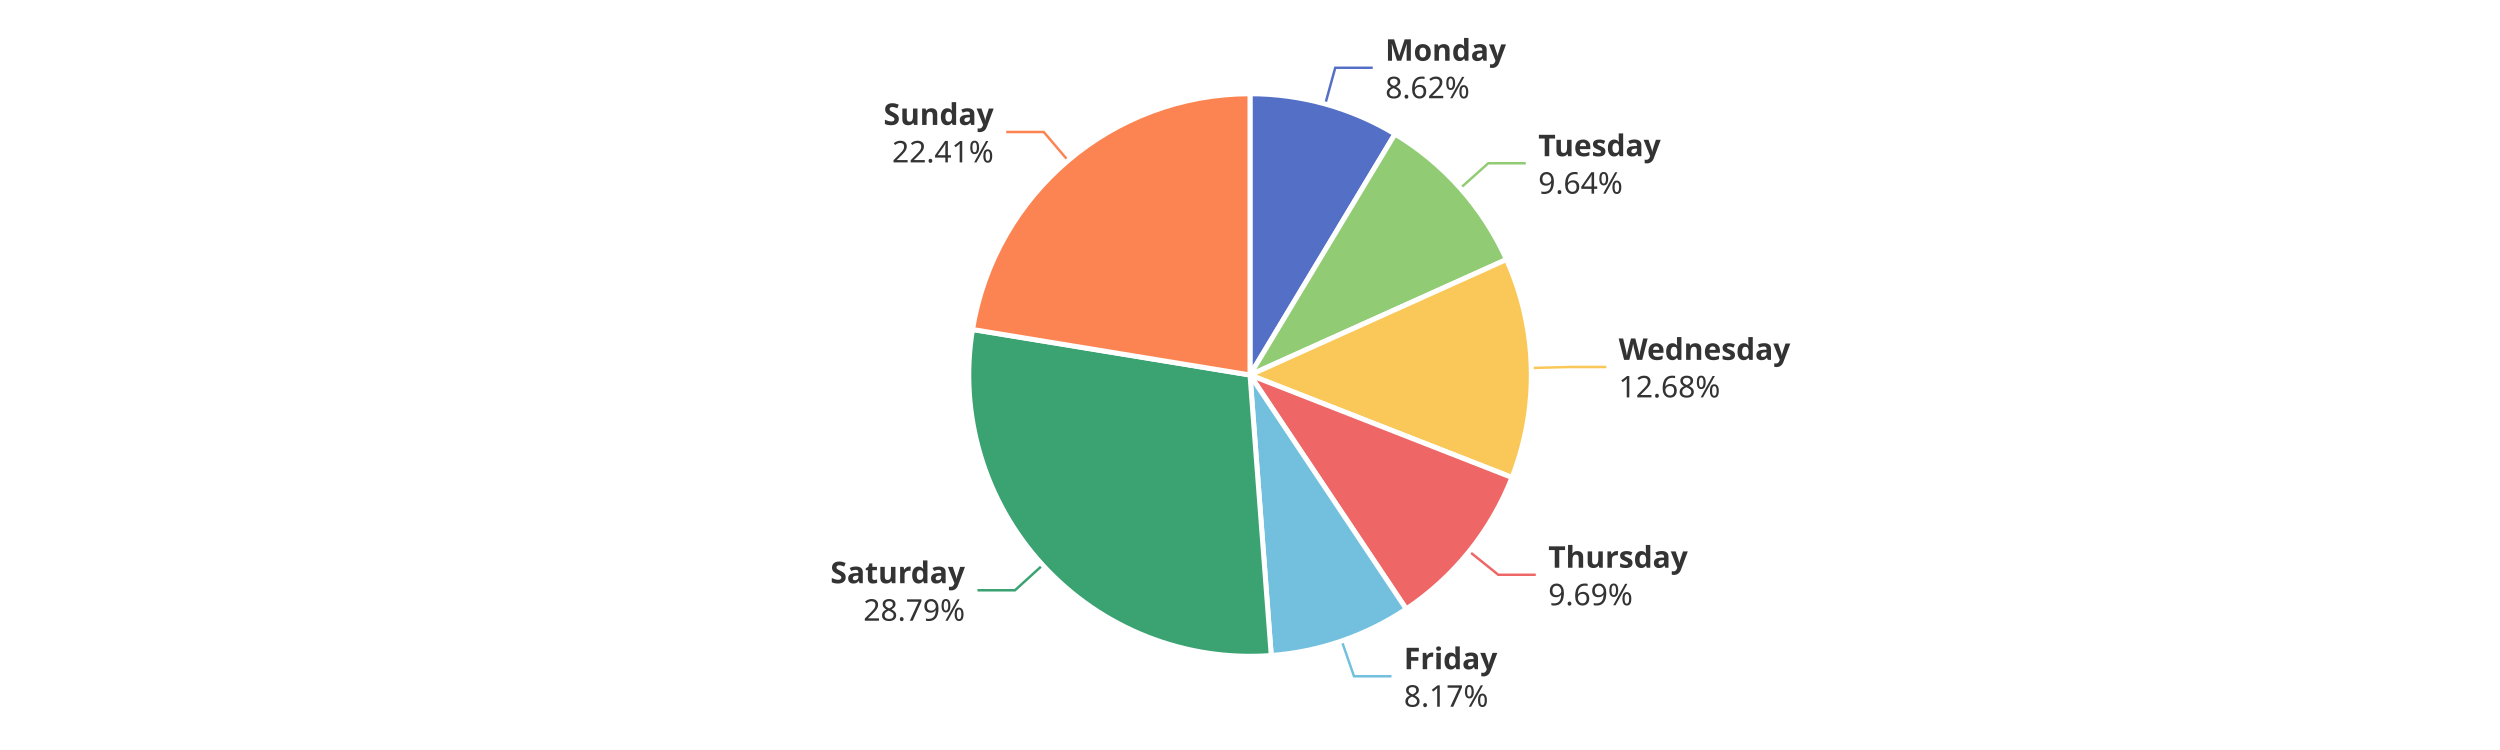
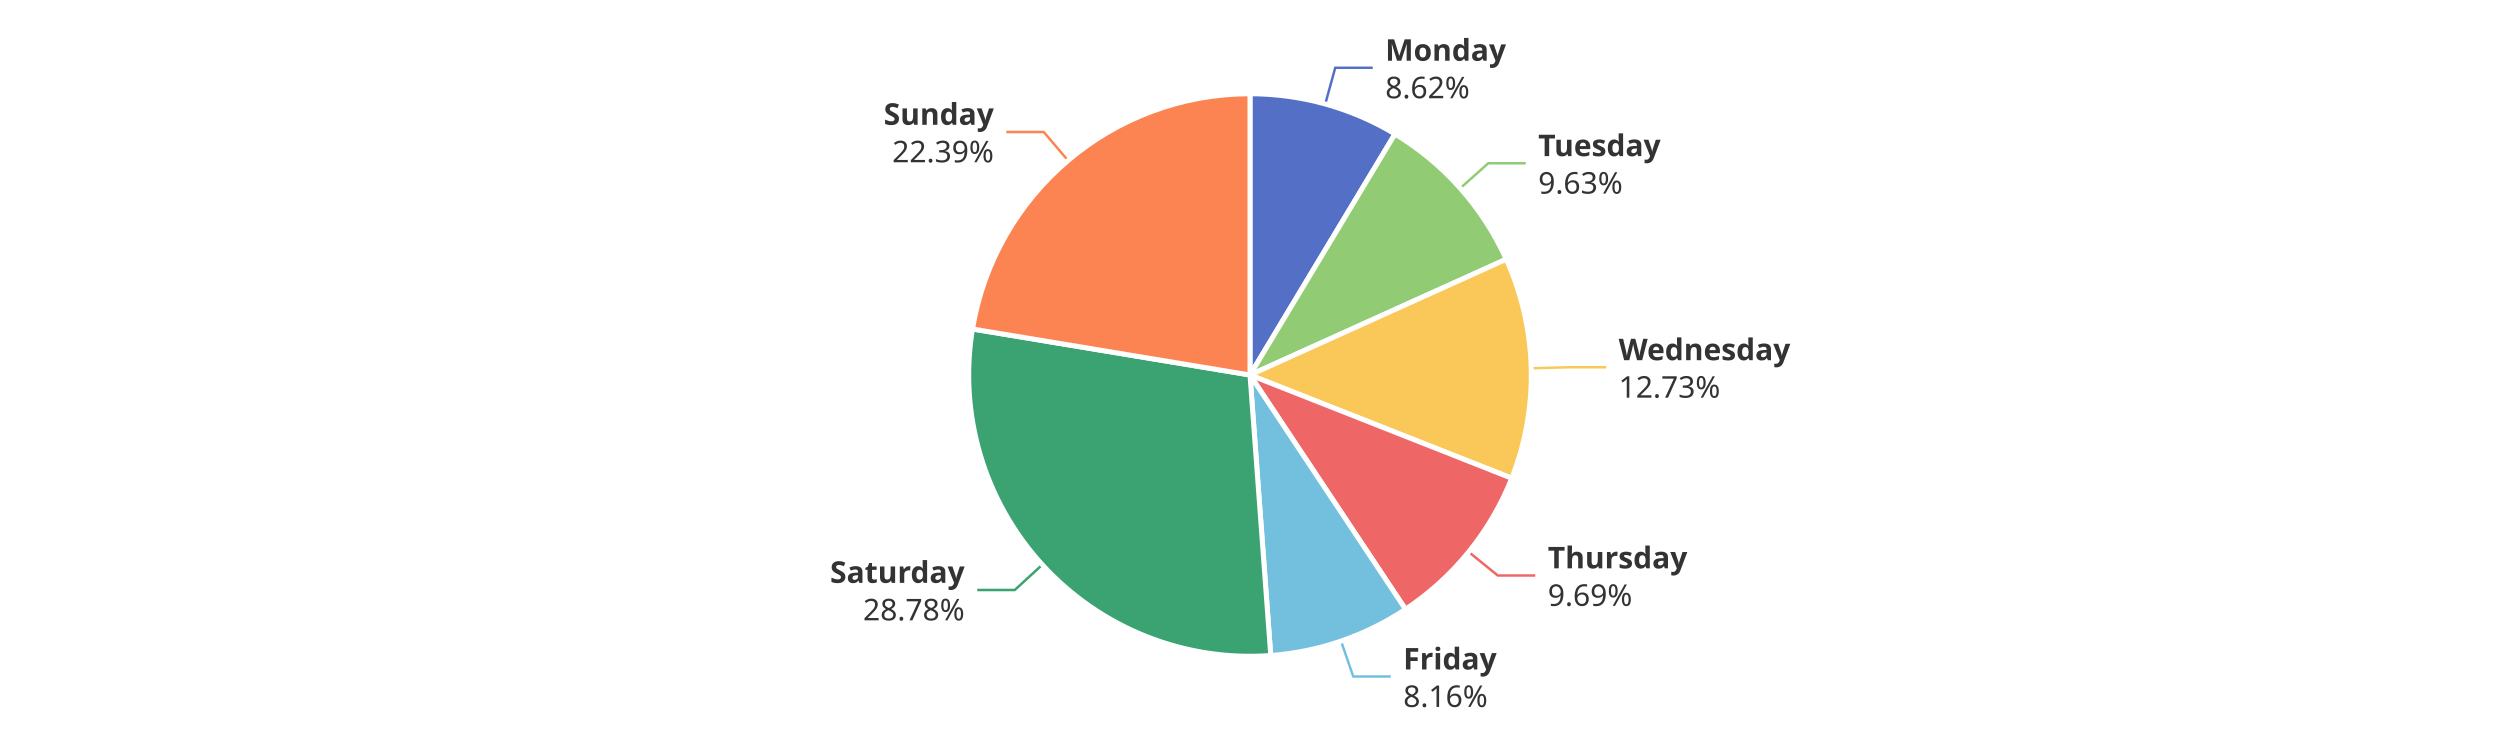
<svg xmlns="http://www.w3.org/2000/svg" width="1000" height="300" version="1.1" baseProfile="full" viewBox="0 0 1000 300">
  <rect width="1000" height="300" x="0" y="0" id="0" fill="#ffffff" />
  <polyline points="530.1 41.6 534.1 27.1 549.1 27.1" fill="none" stroke="#5470c6" />
  <polyline points="584.1 75.3 595.3 65.3 610.3 65.3" fill="none" stroke="#91cc75" />
-   <polyline points="612.5 147.2 627.5 146.8 642.5 146.8" fill="none" stroke="#fac858" />
-   <polyline points="587.6 220.5 599.3 229.9 614.3 229.9" fill="none" stroke="#ee6666" />
-   <polyline points="536.7 256.4 541.6 270.5 556.6 270.5" fill="none" stroke="#73c0de" />
-   <polyline points="417.1 226 406 236.1 391 236.1" fill="none" stroke="#3ba272" />
+   <polyline points="612.5 147.3 627.5 146.9 642.5 146.9" fill="none" stroke="#fac858" />
+   <polyline points="587.5 220.8 599.1 230.2 614.1 230.2" fill="none" stroke="#ee6666" />
+   <polyline points="536.4 256.4 541.3 270.6 556.3 270.6" fill="none" stroke="#73c0de" />
+   <polyline points="416.9 225.9 405.9 236 390.9 236" fill="none" stroke="#3ba272" />
  <polyline points="427.2 64.2 417.5 52.8 402.5 52.8" fill="none" stroke="#fc8452" />
  <path d="M500 37.5A112.5 112.5 0 0 1 558 53.6L500 150Z" fill="#5470c6" stroke="#fff" stroke-width="2" stroke-linejoin="round" />
-   <path d="M558 53.6A112.5 112.5 0 0 1 602.6 103.8L500 150Z" fill="#91cc75" stroke="#fff" stroke-width="2" stroke-linejoin="round" />
-   <path d="M602.6 103.8A112.5 112.5 0 0 1 604.8 191L500 150Z" fill="#fac858" stroke="#fff" stroke-width="2" stroke-linejoin="round" />
-   <path d="M604.8 191A112.5 112.5 0 0 1 562.5 243.6L500 150Z" fill="#ee6666" stroke="#fff" stroke-width="2" stroke-linejoin="round" />
-   <path d="M562.5 243.6A112.5 112.5 0 0 1 508.5 262.2L500 150Z" fill="#73c0de" stroke="#fff" stroke-width="2" stroke-linejoin="round" />
-   <path d="M508.5 262.2A112.5 112.5 0 0 1 389 131.8L500 150Z" fill="#3ba272" stroke="#fff" stroke-width="2" stroke-linejoin="round" />
-   <path d="M389 131.8A112.5 112.5 0 0 1 500 37.5L500 150Z" fill="#fc8452" stroke="#fff" stroke-width="2" stroke-linejoin="round" />
+   <path d="M558 53.6A112.5 112.5 0 0 1 602.5 103.7L500 150Z" fill="#91cc75" stroke="#fff" stroke-width="2" stroke-linejoin="round" />
+   <path d="M602.5 103.7A112.5 112.5 0 0 1 604.7 191.3L500 150Z" fill="#fac858" stroke="#fff" stroke-width="2" stroke-linejoin="round" />
+   <path d="M604.7 191.3A112.5 112.5 0 0 1 562.2 243.7L500 150Z" fill="#ee6666" stroke="#fff" stroke-width="2" stroke-linejoin="round" />
+   <path d="M562.2 243.7A112.5 112.5 0 0 1 508.3 262.2L500 150Z" fill="#73c0de" stroke="#fff" stroke-width="2" stroke-linejoin="round" />
+   <path d="M508.3 262.2A112.5 112.5 0 0 1 389 131.6L500 150Z" fill="#3ba272" stroke="#fff" stroke-width="2" stroke-linejoin="round" />
+   <path d="M389 131.6A112.5 112.5 0 0 1 500 37.5L500 150Z" fill="#fc8452" stroke="#fff" stroke-width="2" stroke-linejoin="round" />
  <path d="M0 -15l42.8 0l0 30l-42.8 0Z" transform="translate(554.1072 27.1466)" fill="none" />
  <text dominant-baseline="central" text-anchor="start" style="font-size:12px;font-family:sans-serif;font-weight:bold;" y="-7.5" transform="translate(554.1072 27.1466)" fill="#333" stroke="rgb(255,255,255)" stroke-width="2" paint-order="stroke" stroke-miterlimit="2">Monday</text>
  <text dominant-baseline="central" text-anchor="start" style="font-size:12px;font-family:sans-serif;" y="7.5" transform="translate(554.1072 27.1466)" fill="#333" stroke="rgb(255,255,255)" stroke-width="2" paint-order="stroke" stroke-miterlimit="2">8.62%</text>
-   <path d="M0 -15l46.2 0l0 30l-46.2 0Z" transform="translate(615.3206 65.3228)" fill="none" />
-   <text dominant-baseline="central" text-anchor="start" style="font-size:12px;font-family:sans-serif;font-weight:bold;" y="-7.5" transform="translate(615.3206 65.3228)" fill="#333" stroke="rgb(255,255,255)" stroke-width="2" paint-order="stroke" stroke-miterlimit="2">Tuesday</text>
-   <text dominant-baseline="central" text-anchor="start" style="font-size:12px;font-family:sans-serif;" y="7.5" transform="translate(615.3206 65.3228)" fill="#333" stroke="rgb(255,255,255)" stroke-width="2" paint-order="stroke" stroke-miterlimit="2">9.64%</text>
-   <path d="M0 -15l63.6 0l0 30l-63.6 0Z" transform="translate(647.4597 146.7959)" fill="none" />
-   <text dominant-baseline="central" text-anchor="start" style="font-size:12px;font-family:sans-serif;font-weight:bold;" y="-7.5" transform="translate(647.4597 146.7959)" fill="#333" stroke="rgb(255,255,255)" stroke-width="2" paint-order="stroke" stroke-miterlimit="2">Wednesday</text>
-   <text dominant-baseline="central" text-anchor="start" style="font-size:12px;font-family:sans-serif;" y="7.5" transform="translate(647.4597 146.7959)" fill="#333" stroke="rgb(255,255,255)" stroke-width="2" paint-order="stroke" stroke-miterlimit="2">12.68%</text>
-   <path d="M0 -15l50.2 0l0 30l-50.2 0Z" transform="translate(619.3293 229.9371)" fill="none" />
-   <text dominant-baseline="central" text-anchor="start" style="font-size:12px;font-family:sans-serif;font-weight:bold;" y="-7.5" transform="translate(619.3293 229.9371)" fill="#333" stroke="rgb(255,255,255)" stroke-width="2" paint-order="stroke" stroke-miterlimit="2">Thursday</text>
-   <text dominant-baseline="central" text-anchor="start" style="font-size:12px;font-family:sans-serif;" y="7.5" transform="translate(619.3293 229.9371)" fill="#333" stroke="rgb(255,255,255)" stroke-width="2" paint-order="stroke" stroke-miterlimit="2">9.69%</text>
-   <path d="M0 -15l34.2 0l0 30l-34.2 0Z" transform="translate(561.5646 270.5348)" fill="none" />
-   <text dominant-baseline="central" text-anchor="start" style="font-size:12px;font-family:sans-serif;font-weight:bold;" y="-7.5" transform="translate(561.5646 270.5348)" fill="#333" stroke="rgb(255,255,255)" stroke-width="2" paint-order="stroke" stroke-miterlimit="2">Friday</text>
-   <text dominant-baseline="central" text-anchor="start" style="font-size:12px;font-family:sans-serif;" y="7.5" transform="translate(561.5646 270.5348)" fill="#333" stroke="rgb(255,255,255)" stroke-width="2" paint-order="stroke" stroke-miterlimit="2">8.17%</text>
-   <path d="M-48.2 -15l48.2 0l0 30l-48.2 0Z" transform="translate(385.9941 236.1345)" fill="none" />
-   <text dominant-baseline="central" text-anchor="end" style="font-size:12px;font-family:sans-serif;font-weight:bold;" y="-7.5" transform="translate(385.9941 236.1345)" fill="#333" stroke="rgb(255,255,255)" stroke-width="2" paint-order="stroke" stroke-miterlimit="2">Saturday</text>
-   <text dominant-baseline="central" text-anchor="end" style="font-size:12px;font-family:sans-serif;" y="7.5" transform="translate(385.9941 236.1345)" fill="#333" stroke="rgb(255,255,255)" stroke-width="2" paint-order="stroke" stroke-miterlimit="2">28.79%</text>
-   <path d="M-40.9 -15l40.9 0l0 30l-40.9 0Z" transform="translate(397.4698 52.8145)" fill="none" />
-   <text dominant-baseline="central" text-anchor="end" style="font-size:12px;font-family:sans-serif;font-weight:bold;" y="-7.5" transform="translate(397.4698 52.8145)" fill="#333" stroke="rgb(255,255,255)" stroke-width="2" paint-order="stroke" stroke-miterlimit="2">Sunday</text>
-   <text dominant-baseline="central" text-anchor="end" style="font-size:12px;font-family:sans-serif;" y="7.5" transform="translate(397.4698 52.8145)" fill="#333" stroke="rgb(255,255,255)" stroke-width="2" paint-order="stroke" stroke-miterlimit="2">22.41%</text>
+   <path d="M0 -15l46.2 0l0 30l-46.2 0Z" transform="translate(615.294 65.2928)" fill="none" />
+   <text dominant-baseline="central" text-anchor="start" style="font-size:12px;font-family:sans-serif;font-weight:bold;" y="-7.5" transform="translate(615.294 65.2928)" fill="#333" stroke="rgb(255,255,255)" stroke-width="2" paint-order="stroke" stroke-miterlimit="2">Tuesday</text>
+   <text dominant-baseline="central" text-anchor="start" style="font-size:12px;font-family:sans-serif;" y="7.5" transform="translate(615.294 65.2928)" fill="#333" stroke="rgb(255,255,255)" stroke-width="2" paint-order="stroke" stroke-miterlimit="2">9.63%</text>
+   <path d="M0 -15l63.6 0l0 30l-63.6 0Z" transform="translate(647.4627 146.916)" fill="none" />
+   <text dominant-baseline="central" text-anchor="start" style="font-size:12px;font-family:sans-serif;font-weight:bold;" y="-7.5" transform="translate(647.4627 146.916)" fill="#333" stroke="rgb(255,255,255)" stroke-width="2" paint-order="stroke" stroke-miterlimit="2">Wednesday</text>
+   <text dominant-baseline="central" text-anchor="start" style="font-size:12px;font-family:sans-serif;" y="7.5" transform="translate(647.4627 146.916)" fill="#333" stroke="rgb(255,255,255)" stroke-width="2" paint-order="stroke" stroke-miterlimit="2">12.73%</text>
+   <path d="M0 -15l50.2 0l0 30l-50.2 0Z" transform="translate(619.1281 230.1865)" fill="none" />
+   <text dominant-baseline="central" text-anchor="start" style="font-size:12px;font-family:sans-serif;font-weight:bold;" y="-7.5" transform="translate(619.1281 230.1865)" fill="#333" stroke="rgb(255,255,255)" stroke-width="2" paint-order="stroke" stroke-miterlimit="2">Thursday</text>
+   <text dominant-baseline="central" text-anchor="start" style="font-size:12px;font-family:sans-serif;" y="7.5" transform="translate(619.1281 230.1865)" fill="#333" stroke="rgb(255,255,255)" stroke-width="2" paint-order="stroke" stroke-miterlimit="2">9.69%</text>
+   <path d="M0 -15l34.2 0l0 30l-34.2 0Z" transform="translate(561.2995 270.6259)" fill="none" />
+   <text dominant-baseline="central" text-anchor="start" style="font-size:12px;font-family:sans-serif;font-weight:bold;" y="-7.5" transform="translate(561.2995 270.6259)" fill="#333" stroke="rgb(255,255,255)" stroke-width="2" paint-order="stroke" stroke-miterlimit="2">Friday</text>
+   <text dominant-baseline="central" text-anchor="start" style="font-size:12px;font-family:sans-serif;" y="7.5" transform="translate(561.2995 270.6259)" fill="#333" stroke="rgb(255,255,255)" stroke-width="2" paint-order="stroke" stroke-miterlimit="2">8.16%</text>
+   <path d="M-48.2 -15l48.2 0l0 30l-48.2 0Z" transform="translate(385.8589 235.9867)" fill="none" />
+   <text dominant-baseline="central" text-anchor="end" style="font-size:12px;font-family:sans-serif;font-weight:bold;" y="-7.5" transform="translate(385.8589 235.9867)" fill="#333" stroke="rgb(255,255,255)" stroke-width="2" paint-order="stroke" stroke-miterlimit="2">Saturday</text>
+   <text dominant-baseline="central" text-anchor="end" style="font-size:12px;font-family:sans-serif;" y="7.5" transform="translate(385.8589 235.9867)" fill="#333" stroke="rgb(255,255,255)" stroke-width="2" paint-order="stroke" stroke-miterlimit="2">28.78%</text>
+   <path d="M-40.9 -15l40.9 0l0 30l-40.9 0Z" transform="translate(397.5309 52.7627)" fill="none" />
+   <text dominant-baseline="central" text-anchor="end" style="font-size:12px;font-family:sans-serif;font-weight:bold;" y="-7.5" transform="translate(397.5309 52.7627)" fill="#333" stroke="rgb(255,255,255)" stroke-width="2" paint-order="stroke" stroke-miterlimit="2">Sunday</text>
+   <text dominant-baseline="central" text-anchor="end" style="font-size:12px;font-family:sans-serif;" y="7.5" transform="translate(397.5309 52.7627)" fill="#333" stroke="rgb(255,255,255)" stroke-width="2" paint-order="stroke" stroke-miterlimit="2">22.39%</text>
</svg>
